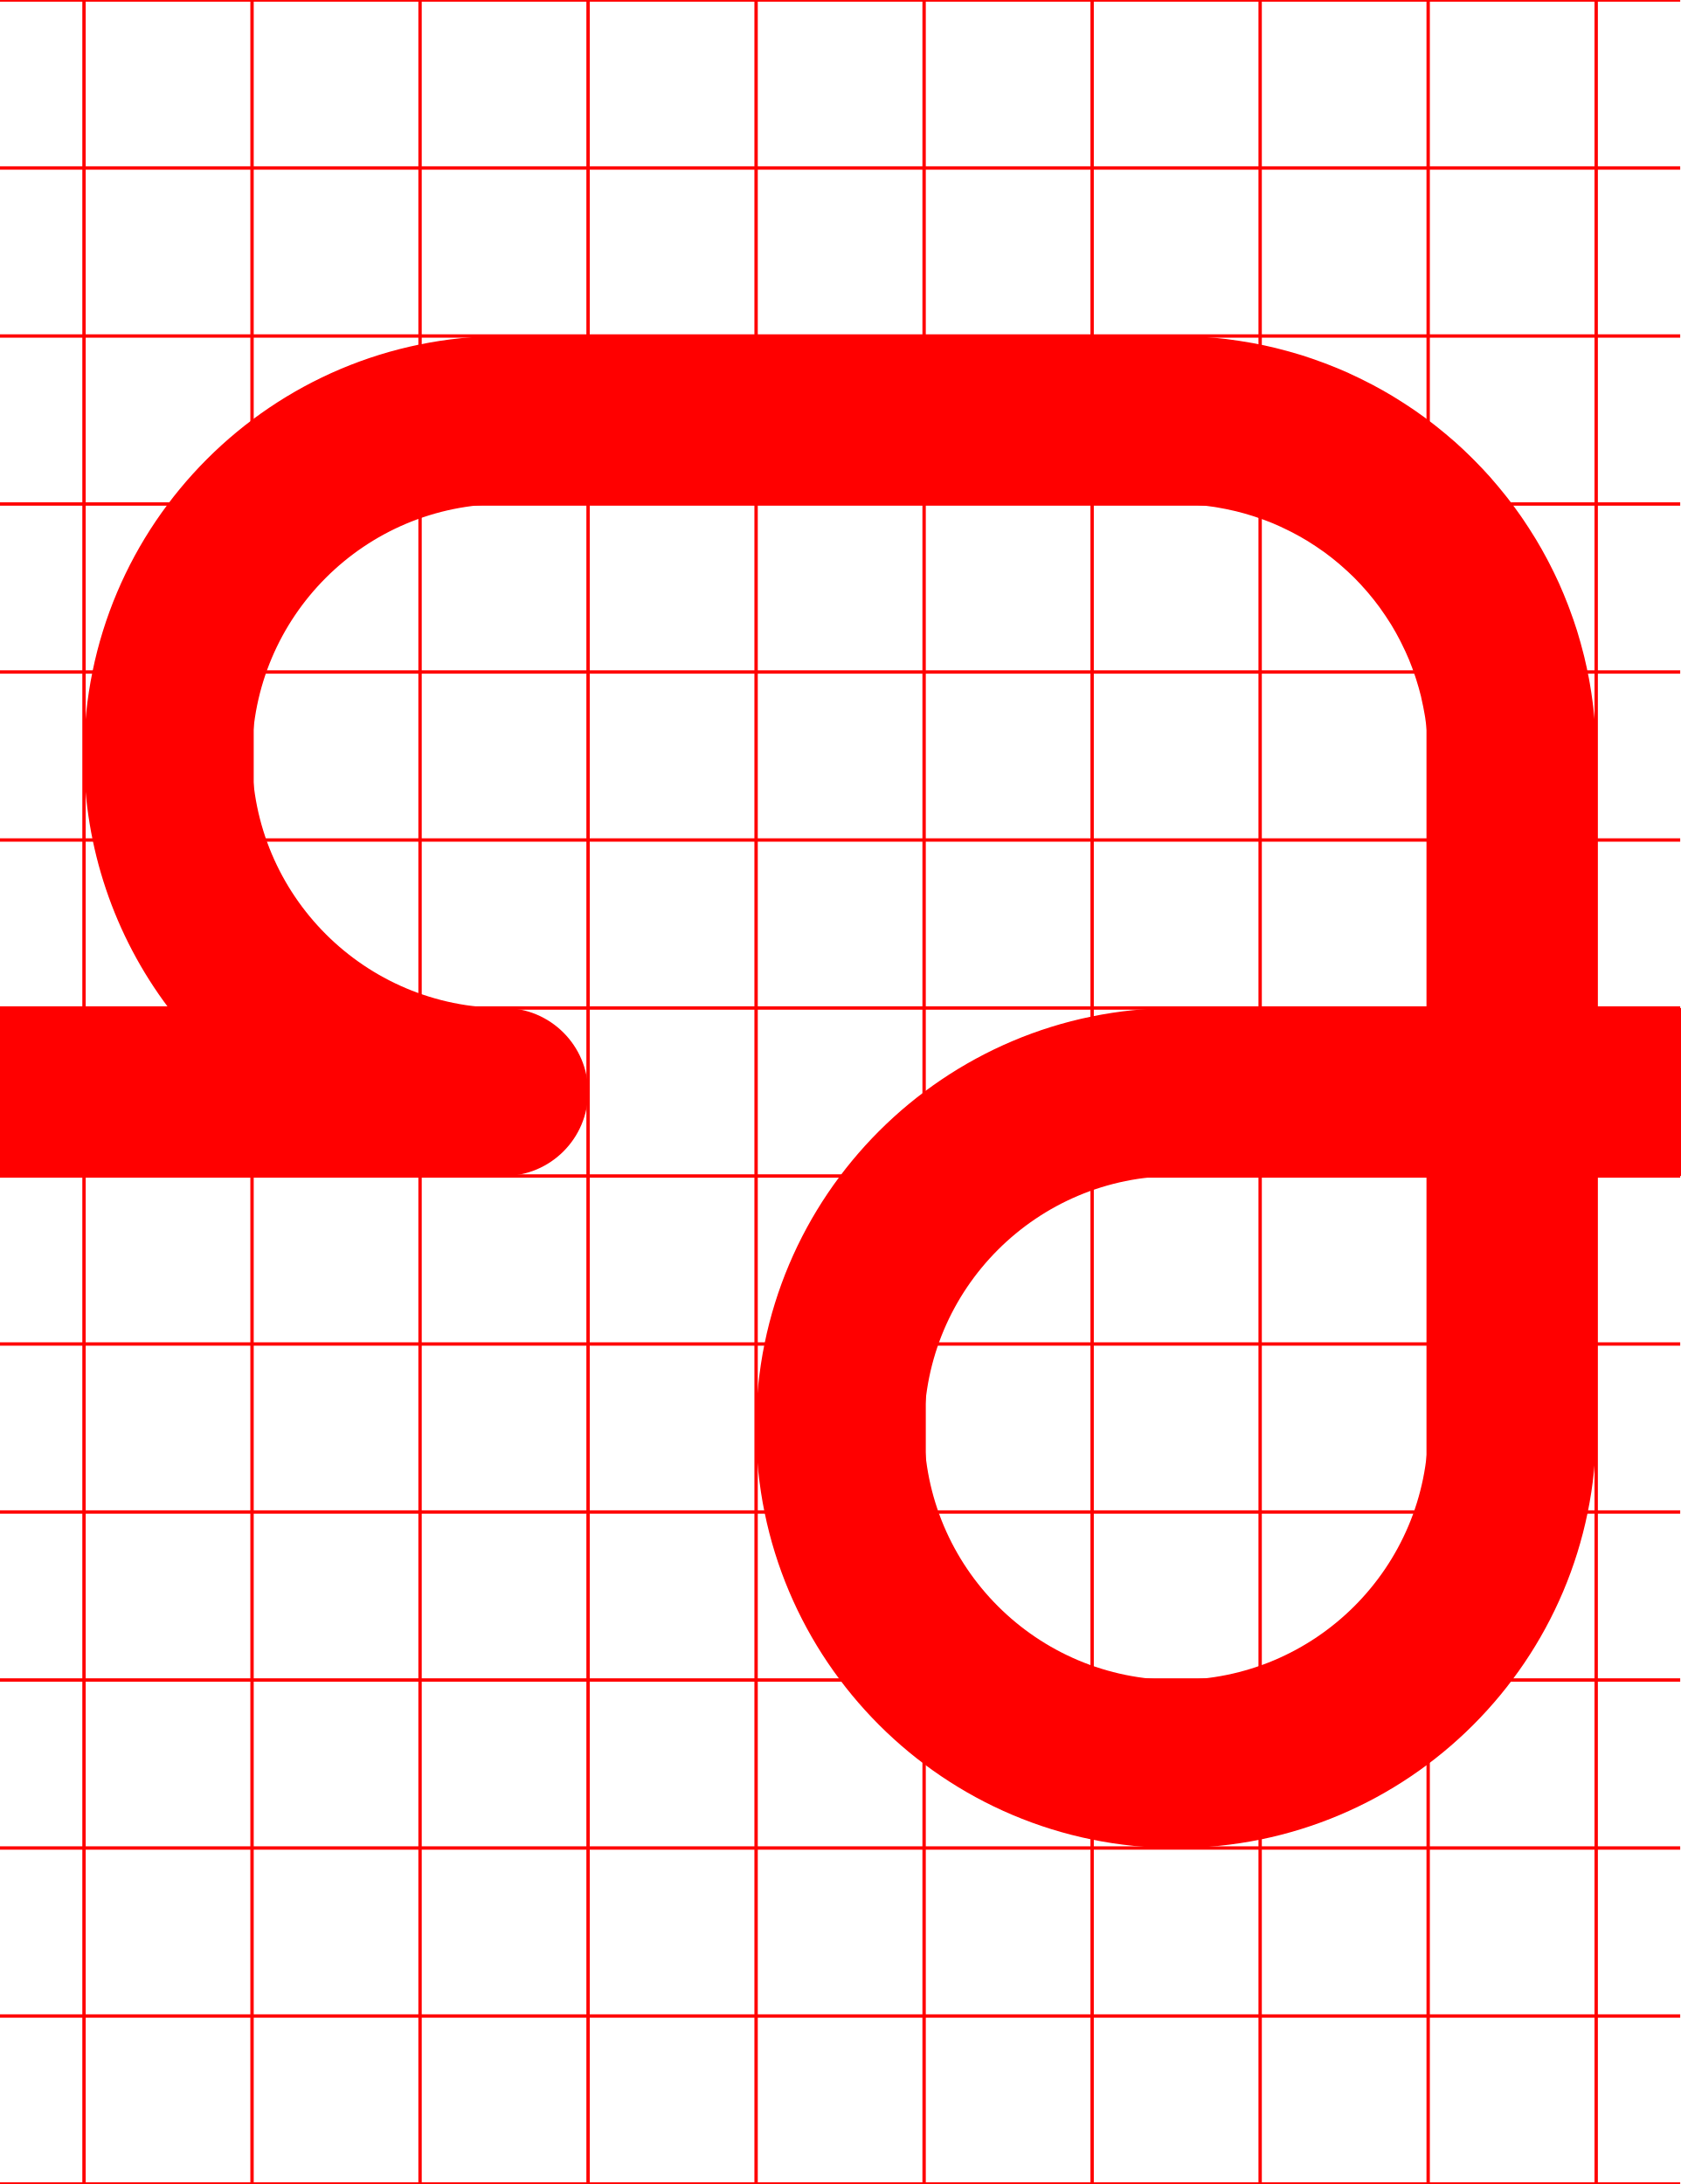
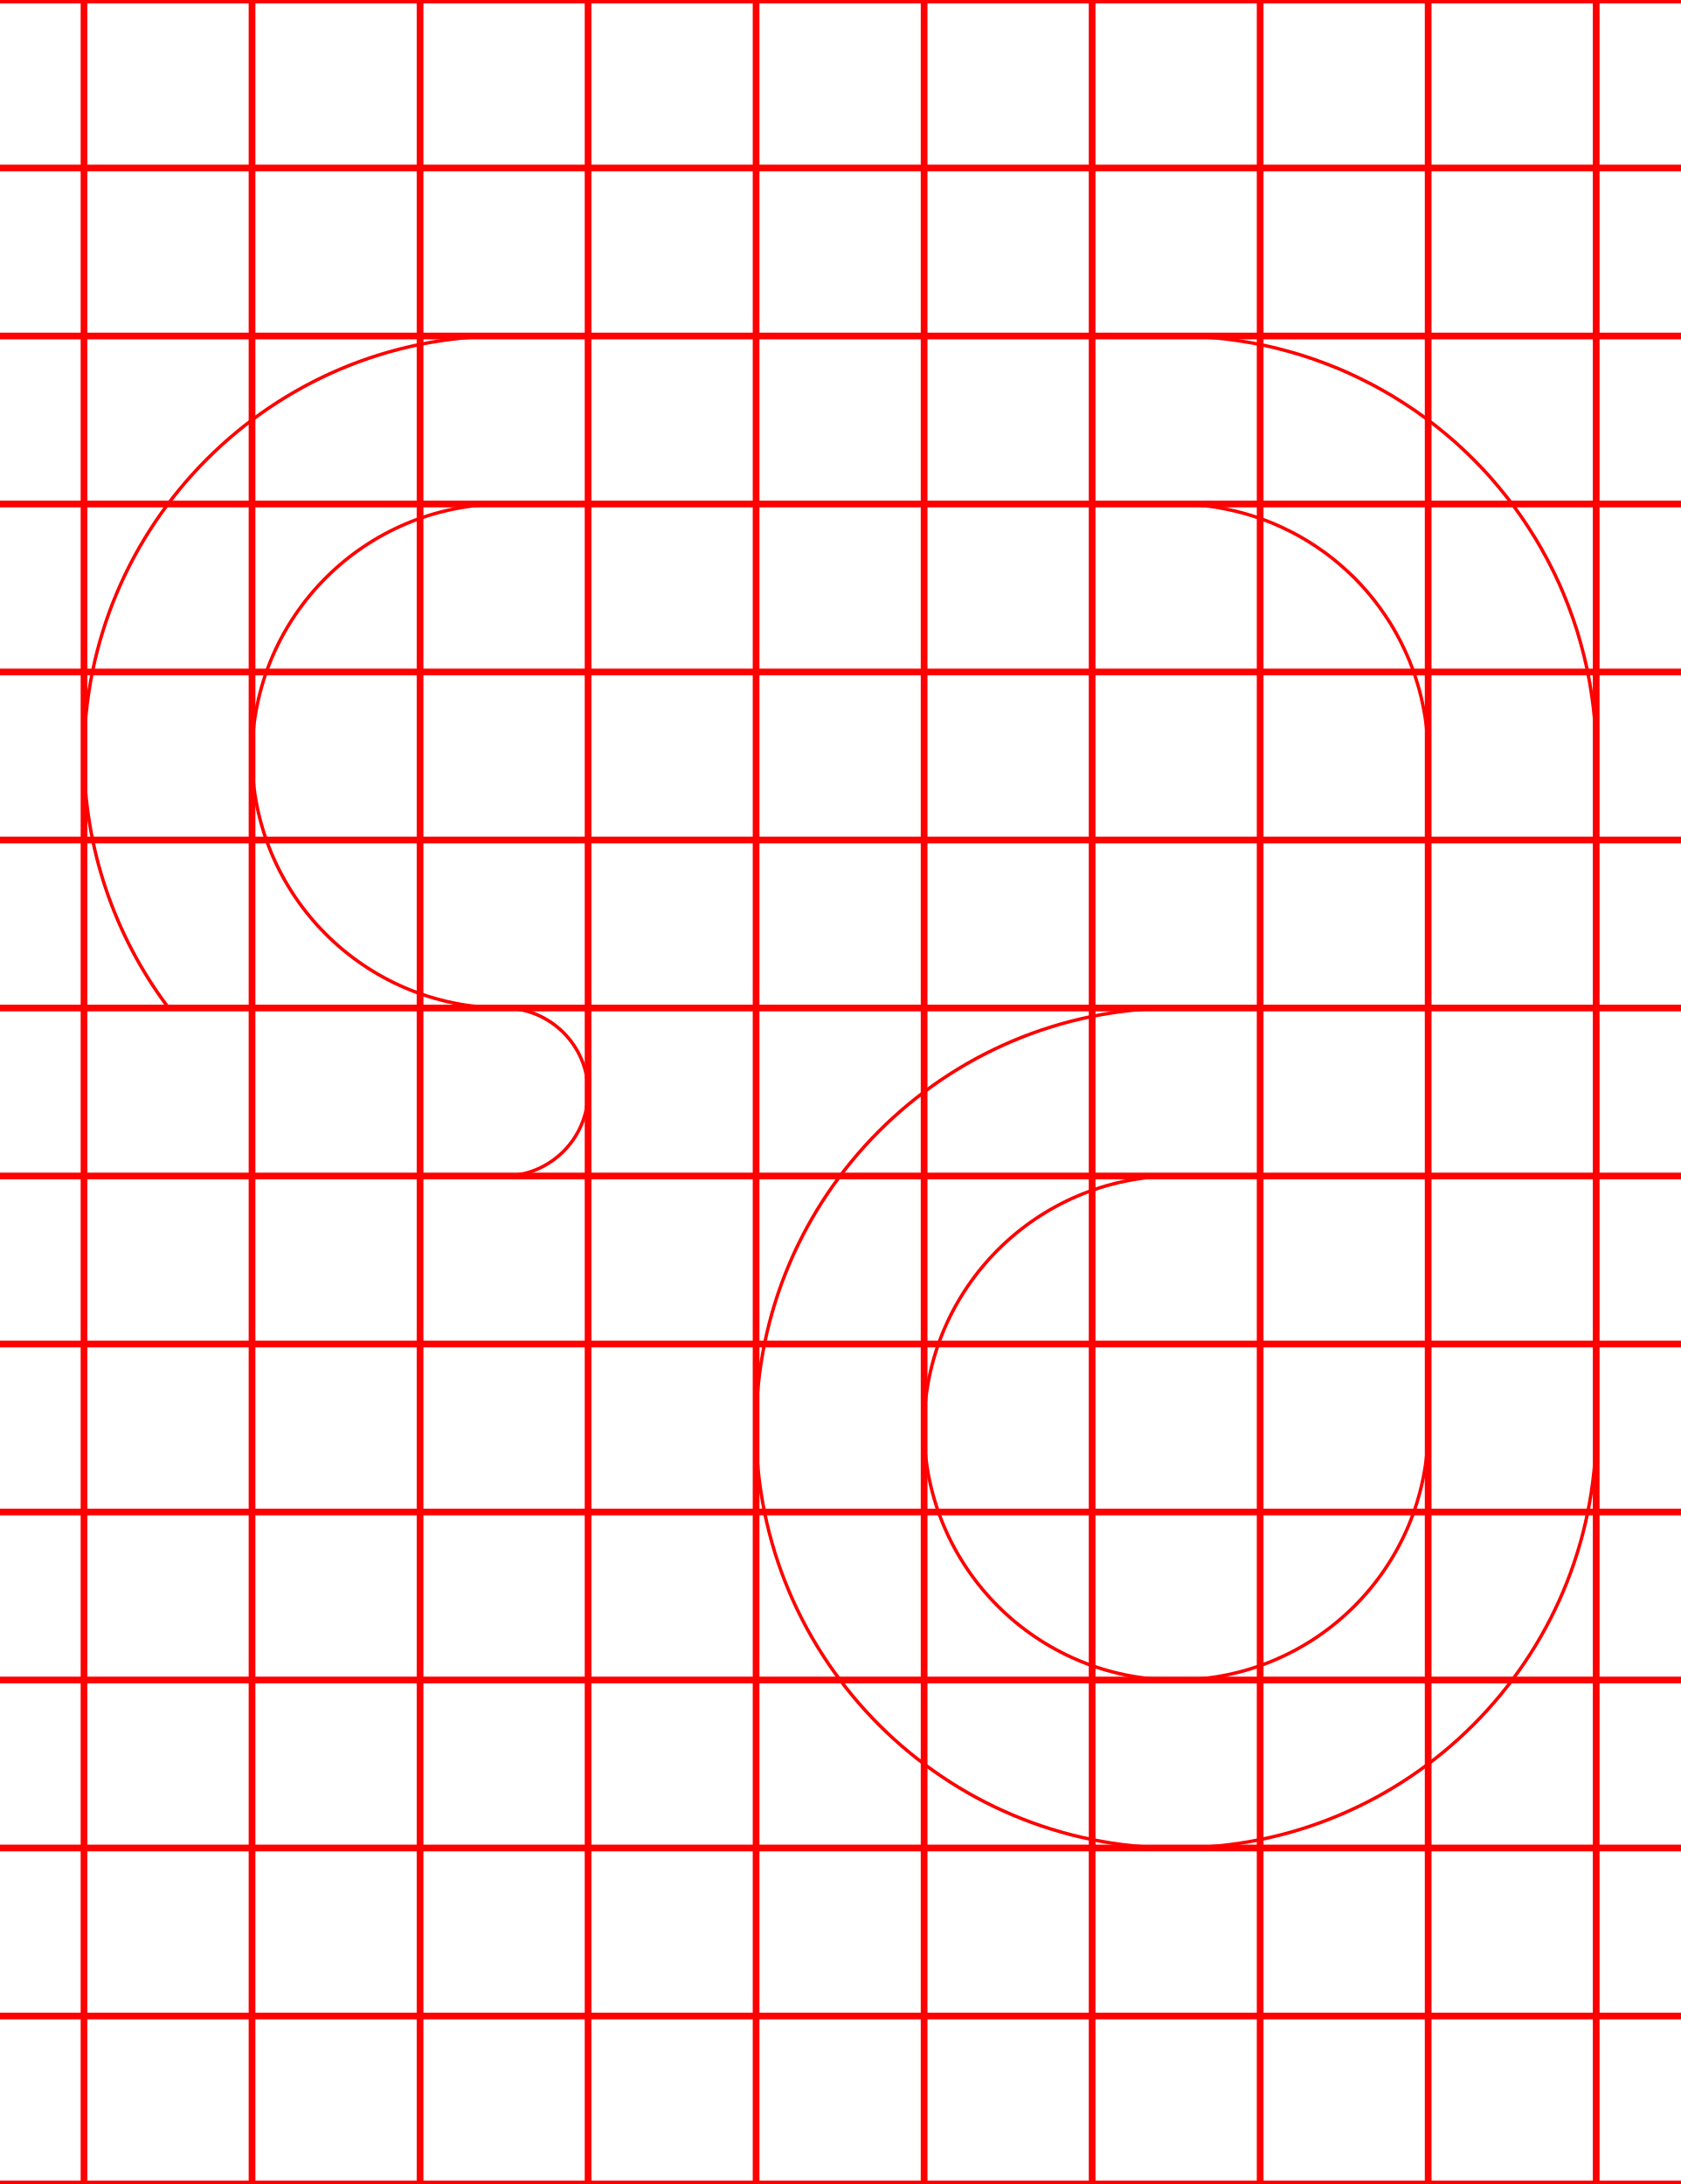
<svg xmlns="http://www.w3.org/2000/svg" width="500" height="650">
-   <path d="M 150 100 A 125 125 0 0 0 25 225 A 125 125 0 0 0 50.189 300 L 0 300 L 0 300.07 A 25 25 0 0 0 -25 325 A 25 25 0 0 0 0 349.93 L 0 350 L 150 350 A 25 25 0 0 0 175 325 A 25 25 0 0 0 150 300 A 75 75 0 0 1 75 225 A 75 75 0 0 1 150 150 L 350 150 A 75 75 0 0 1 355.24 150.199 L 356.391 150.289 A 75 75 0 0 1 361.461 150.891 L 362.32 151.039 A 75 75 0 0 1 366.92 151.961 L 367.77 152.15 A 75 75 0 0 1 372.711 153.539 L 373.779 153.891 A 75 75 0 0 1 378.699 155.711 A 75 75 0 0 1 383.471 157.91 L 384.471 158.41 A 75 75 0 0 1 388.971 160.93 L 389.65 161.359 A 75 75 0 0 1 393.6 164 L 394.301 164.49 A 75 75 0 0 1 398.33 167.67 L 399.17 168.4 A 75 75 0 0 1 403.029 171.971 A 75 75 0 0 1 406.609 175.83 L 407.33 176.67 A 75 75 0 0 1 410.51 180.711 L 411 181.41 A 75 75 0 0 1 413.641 185.35 L 414.07 186.029 A 75 75 0 0 1 416.59 190.529 L 417.09 191.529 A 75 75 0 0 1 419.289 196.301 A 75 75 0 0 1 421.109 201.221 L 421.461 202.289 A 75 75 0 0 1 422.859 207.23 L 423.039 208.08 A 75 75 0 0 1 423.961 212.68 L 424.109 213.539 A 75 75 0 0 1 424.711 218.609 L 424.789 219.76 A 75 75 0 0 1 425 225 L 425 300 L 350 300 A 125 125 0 0 0 225 425 A 125 125 0 0 0 350 550 A 125 125 0 0 0 475 425 L 475 350 L 500 350 A 25 25 0 0 0 525 325 A 25 25 0 0 0 500 300 L 475 300 L 475 225 A 125 125 0 0 0 474.801 218.27 L 474.711 216.779 A 125 125 0 0 0 474.109 210.18 L 473.99 209.301 A 125 125 0 0 0 473.09 203.33 L 472.85 201.99 A 125 125 0 0 0 471.471 195.561 L 471.15 194.301 A 125 125 0 0 0 469.51 188.41 L 469.27 187.609 A 125 125 0 0 0 467.109 181.359 L 466.57 179.93 A 125 125 0 0 0 464.02 173.789 L 463.84 173.391 A 125 125 0 0 0 461.039 167.631 L 460.391 166.391 A 125 125 0 0 0 457.15 160.65 L 456.51 159.619 A 125 125 0 0 0 453.35 154.721 L 452.619 153.65 A 125 125 0 0 0 448.75 148.381 L 447.84 147.24 A 125 125 0 0 0 443.9 142.52 L 443.449 141.99 A 125 125 0 0 0 438.92 137.18 L 437.82 136.08 A 125 125 0 0 0 433.01 131.551 L 432.48 131.1 A 125 125 0 0 0 427.76 127.16 L 426.619 126.26 A 125 125 0 0 0 421.35 122.381 L 420.279 121.65 A 125 125 0 0 0 415.381 118.49 L 414.35 117.85 A 125 125 0 0 0 408.609 114.609 L 407.369 113.971 A 125 125 0 0 0 401.609 111.17 L 401.211 110.971 A 125 125 0 0 0 395.08 108.43 L 393.641 107.891 A 125 125 0 0 0 387.391 105.73 L 386.59 105.49 A 125 125 0 0 0 380.689 103.85 L 379.439 103.529 A 125 125 0 0 0 373.01 102.15 L 371.67 101.92 A 125 125 0 0 0 365.699 101.01 L 364.83 100.891 A 125 125 0 0 0 358.221 100.289 L 356.73 100.199 A 125 125 0 0 0 350 100 L 150 100 z M 350 350 L 425 350 L 425 425 A 75 75 0 0 1 350 500 A 75 75 0 0 1 275 425 A 75 75 0 0 1 350 350 z " style="fill:red" />
-   <path d="M0-.5v1h24.5v49H0v1h24.5v49H0v1h24.5v49H0v1h24.5v49H0v1h24.5v49H0v1h24.5v49H0v1h24.5v49H0v1h24.5v49H0v1h24.5v49H0v1h24.5v49H0v1h24.5v49H0v1h24.5v49H0v1h24.5v49H0v1h500v-1h-24.5v-49H500v-1h-24.5v-49H500v-1h-24.5v-49H500v-1h-24.5v-49H500v-1h-24.5v-49H500v-1h-24.5v-49H500v-1h-24.5v-49H500v-1h-24.5v-49H500v-1h-24.5v-49H500v-1h-24.5v-49H500v-1h-24.5v-49H500v-1h-24.5v-49H500v-1h-24.5V.5H500v-1zm25.5 1h49v49h-49zm50 0h49v49h-49zm50 0h49v49h-49zm50 0h49v49h-49zm50 0h49v49h-49zm50 0h49v49h-49zm50 0h49v49h-49zm50 0h49v49h-49zm50 0h49v49h-49zm-400 50h49v49h-49zm50 0h49v49h-49zm50 0h49v49h-49zm50 0h49v49h-49zm50 0h49v49h-49zm50 0h49v49h-49zm50 0h49v49h-49zm50 0h49v49h-49zm50 0h49v49h-49zm-400 50h49v49h-49zm50 0h49v49h-49zm50 0h49v49h-49zm50 0h49v49h-49zm50 0h49v49h-49zm50 0h49v49h-49zm50 0h49v49h-49zm50 0h49v49h-49zm50 0h49v49h-49zm-400 50h49v49h-49zm50 0h49v49h-49zm50 0h49v49h-49zm50 0h49v49h-49zm50 0h49v49h-49zm50 0h49v49h-49zm50 0h49v49h-49zm50 0h49v49h-49zm50 0h49v49h-49zm-400 50h49v49h-49zm50 0h49v49h-49zm50 0h49v49h-49zm50 0h49v49h-49zm50 0h49v49h-49zm50 0h49v49h-49zm50 0h49v49h-49zm50 0h49v49h-49zm50 0h49v49h-49zm-400 50h49v49h-49zm50 0h49v49h-49zm50 0h49v49h-49zm50 0h49v49h-49zm50 0h49v49h-49zm50 0h49v49h-49zm50 0h49v49h-49zm50 0h49v49h-49zm50 0h49v49h-49zm-400 50h49v49h-49zm50 0h49v49h-49zm50 0h49v49h-49zm50 0h49v49h-49zm50 0h49v49h-49zm50 0h49v49h-49zm50 0h49v49h-49zm50 0h49v49h-49zm50 0h49v49h-49zm-400 50h49v49h-49zm50 0h49v49h-49zm50 0h49v49h-49zm50 0h49v49h-49zm50 0h49v49h-49zm50 0h49v49h-49zm50 0h49v49h-49zm50 0h49v49h-49zm50 0h49v49h-49zm-400 50h49v49h-49zm50 0h49v49h-49zm50 0h49v49h-49zm50 0h49v49h-49zm50 0h49v49h-49zm50 0h49v49h-49zm50 0h49v49h-49zm50 0h49v49h-49zm50 0h49v49h-49zm-400 50h49v49h-49zm50 0h49v49h-49zm50 0h49v49h-49zm50 0h49v49h-49zm50 0h49v49h-49zm50 0h49v49h-49zm50 0h49v49h-49zm50 0h49v49h-49zm50 0h49v49h-49zm-400 50h49v49h-49zm50 0h49v49h-49zm50 0h49v49h-49zm50 0h49v49h-49zm50 0h49v49h-49zm50 0h49v49h-49zm50 0h49v49h-49zm50 0h49v49h-49zm50 0h49v49h-49zm-400 50h49v49h-49zm50 0h49v49h-49zm50 0h49v49h-49zm50 0h49v49h-49zm50 0h49v49h-49zm50 0h49v49h-49zm50 0h49v49h-49zm50 0h49v49h-49zm50 0h49v49h-49zm-400 50h49v49h-49zm50 0h49v49h-49zm50 0h49v49h-49zm50 0h49v49h-49zm50 0h49v49h-49zm50 0h49v49h-49zm50 0h49v49h-49zm50 0h49v49h-49zm50 0h49v49h-49z" style="fill:red" />
+   <path d="M 150 100 A 125 125 0 0 0 25 225 A 125 125 0 0 0 50.189 300 L 0 300 L 0 300.07 A 25 25 0 0 0 -25 325 A 25 25 0 0 0 0 349.93 L 0 350 L 150 350 A 25 25 0 0 0 175 325 A 25 25 0 0 0 150 300 A 75 75 0 0 1 75 225 A 75 75 0 0 1 150 150 L 350 150 A 75 75 0 0 1 355.24 150.199 L 356.391 150.289 A 75 75 0 0 1 361.461 150.891 L 362.32 151.039 A 75 75 0 0 1 366.92 151.961 L 367.77 152.15 A 75 75 0 0 1 372.711 153.539 L 373.779 153.891 A 75 75 0 0 1 378.699 155.711 A 75 75 0 0 1 383.471 157.91 L 384.471 158.41 A 75 75 0 0 1 388.971 160.93 L 389.65 161.359 A 75 75 0 0 1 393.6 164 L 394.301 164.49 A 75 75 0 0 1 398.33 167.67 L 399.17 168.4 A 75 75 0 0 1 403.029 171.971 A 75 75 0 0 1 406.609 175.83 L 407.33 176.67 A 75 75 0 0 1 410.51 180.711 L 411 181.41 A 75 75 0 0 1 413.641 185.35 L 414.07 186.029 A 75 75 0 0 1 416.59 190.529 L 417.09 191.529 A 75 75 0 0 1 419.289 196.301 A 75 75 0 0 1 421.109 201.221 L 421.461 202.289 A 75 75 0 0 1 422.859 207.23 L 423.039 208.08 A 75 75 0 0 1 423.961 212.68 L 424.109 213.539 A 75 75 0 0 1 424.711 218.609 L 424.789 219.76 A 75 75 0 0 1 425 225 L 425 300 L 350 300 A 125 125 0 0 0 225 425 A 125 125 0 0 0 350 550 A 125 125 0 0 0 475 425 L 475 350 L 500 350 A 25 25 0 0 0 525 325 A 25 25 0 0 0 500 300 L 475 300 L 475 225 A 125 125 0 0 0 474.801 218.27 L 474.711 216.779 A 125 125 0 0 0 474.109 210.18 L 473.99 209.301 A 125 125 0 0 0 473.09 203.33 L 472.85 201.99 A 125 125 0 0 0 471.471 195.561 L 471.15 194.301 A 125 125 0 0 0 469.51 188.41 L 469.27 187.609 A 125 125 0 0 0 467.109 181.359 L 466.57 179.93 A 125 125 0 0 0 464.02 173.789 L 463.84 173.391 A 125 125 0 0 0 461.039 167.631 L 460.391 166.391 A 125 125 0 0 0 457.15 160.65 L 456.51 159.619 A 125 125 0 0 0 453.35 154.721 L 452.619 153.65 A 125 125 0 0 0 448.75 148.381 L 447.84 147.24 A 125 125 0 0 0 443.9 142.52 L 443.449 141.99 A 125 125 0 0 0 438.92 137.18 L 437.82 136.08 A 125 125 0 0 0 433.01 131.551 L 432.48 131.1 A 125 125 0 0 0 427.76 127.16 L 426.619 126.26 A 125 125 0 0 0 421.35 122.381 L 420.279 121.65 A 125 125 0 0 0 415.381 118.49 L 414.35 117.85 A 125 125 0 0 0 408.609 114.609 L 407.369 113.971 A 125 125 0 0 0 401.609 111.17 L 401.211 110.971 A 125 125 0 0 0 395.08 108.43 L 393.641 107.891 A 125 125 0 0 0 387.391 105.73 L 386.59 105.49 A 125 125 0 0 0 380.689 103.85 L 379.439 103.529 A 125 125 0 0 0 373.01 102.15 L 371.67 101.92 A 125 125 0 0 0 365.699 101.01 L 364.83 100.891 A 125 125 0 0 0 358.221 100.289 L 356.73 100.199 A 125 125 0 0 0 350 100 L 150 100 z M 350 350 L 425 350 L 425 425 A 75 75 0 0 1 350 500 A 75 75 0 0 1 275 425 A 75 75 0 0 1 350 350 z " style="fill:none;stroke:red;" />
+   <path d="M0-.5v1h24.5v49H0v1h24.5v49H0v1h24.5v49H0v1h24.5v49H0v1h24.5v49H0v1h24.5v49H0v1h24.5v49H0v1h24.5v49H0v1h24.5v49H0v1h24.5v49H0v1h24.5v49H0v1h24.5v49H0v1h24.5v49H0v1h500v-1h-24.5v-49H500v-1h-24.5v-49H500v-1h-24.5v-49H500v-1h-24.5v-49H500v-1h-24.5v-49H500v-1h-24.5v-49H500v-1h-24.5v-49H500v-1h-24.5v-49H500v-1h-24.5v-49H500v-1h-24.5v-49H500v-1h-24.5v-49H500v-1h-24.5v-49H500v-1h-24.5V.5H500v-1zm25.5 1h49v49h-49zm50 0h49v49h-49zm50 0h49v49h-49zm50 0h49v49h-49zm50 0h49v49h-49zm50 0h49v49h-49zm50 0h49v49h-49zm50 0h49v49h-49zm50 0h49v49h-49zm-400 50h49v49h-49zm50 0h49v49h-49zm50 0h49v49h-49zm50 0h49v49h-49zm50 0h49v49h-49zm50 0h49v49h-49zm50 0h49v49h-49zm50 0h49v49h-49zm50 0h49v49h-49zm-400 50h49v49h-49zm50 0h49v49h-49zm50 0h49v49h-49zm50 0h49v49h-49zm50 0h49v49h-49zm50 0h49v49h-49zm50 0h49v49h-49zm50 0h49v49h-49zm50 0h49v49h-49zm-400 50h49v49h-49zm50 0h49v49h-49zm50 0h49v49h-49zm50 0h49v49h-49zm50 0h49v49h-49zm50 0h49v49h-49zm50 0h49v49h-49zm50 0h49v49h-49zm50 0h49v49h-49zm-400 50h49v49h-49zm50 0h49v49h-49zm50 0h49v49h-49zm50 0h49v49h-49zm50 0h49v49h-49zm50 0h49v49h-49zm50 0h49v49h-49zm50 0h49v49h-49zm50 0h49v49h-49zm-400 50h49v49h-49zm50 0h49v49h-49zm50 0h49v49h-49zm50 0h49v49h-49zm50 0h49v49h-49zm50 0h49v49h-49zm50 0h49v49h-49zm50 0h49v49h-49zm50 0h49v49h-49zm-400 50h49v49h-49zm50 0h49v49h-49zm50 0h49v49h-49zm50 0h49v49h-49zm50 0h49v49h-49zm50 0h49v49h-49zm50 0h49v49h-49zm50 0h49v49h-49zm50 0h49v49h-49zm-400 50h49v49h-49zm50 0h49v49h-49zm50 0h49v49h-49zm50 0h49v49h-49zm50 0h49v49h-49zm50 0h49v49h-49zm50 0h49v49h-49zm50 0h49v49h-49zm50 0h49v49h-49zm-400 50h49v49h-49zm50 0h49v49h-49zm50 0h49v49h-49zm50 0h49v49h-49zm50 0h49v49h-49zm50 0h49v49h-49zm50 0h49v49h-49zm50 0h49v49h-49zm50 0h49v49h-49zm-400 50h49v49h-49zm50 0h49v49h-49zm50 0h49v49h-49zm50 0h49v49h-49zm50 0h49v49h-49zm50 0h49v49h-49zm50 0h49v49h-49zm50 0h49v49h-49zm50 0h49v49h-49zm-400 50h49v49h-49zm50 0h49v49h-49zm50 0h49v49h-49zm50 0h49v49h-49zm50 0h49v49h-49zm50 0h49v49h-49zm50 0h49v49h-49zm50 0h49v49h-49zm50 0h49v49h-49zm-400 50h49v49h-49zm50 0h49v49h-49zm50 0h49v49h-49zm50 0h49v49h-49zm50 0h49v49h-49zm50 0h49v49h-49zm50 0h49v49h-49zm50 0h49v49h-49zm50 0h49v49h-49zm-400 50h49v49h-49zm50 0h49v49h-49zm50 0h49v49h-49zm50 0h49v49h-49zm50 0h49v49h-49zm50 0h49v49h-49zm50 0h49v49h-49zm50 0h49v49h-49zm50 0h49v49h-49z" style="fill:none;stroke:red;" />
</svg>
